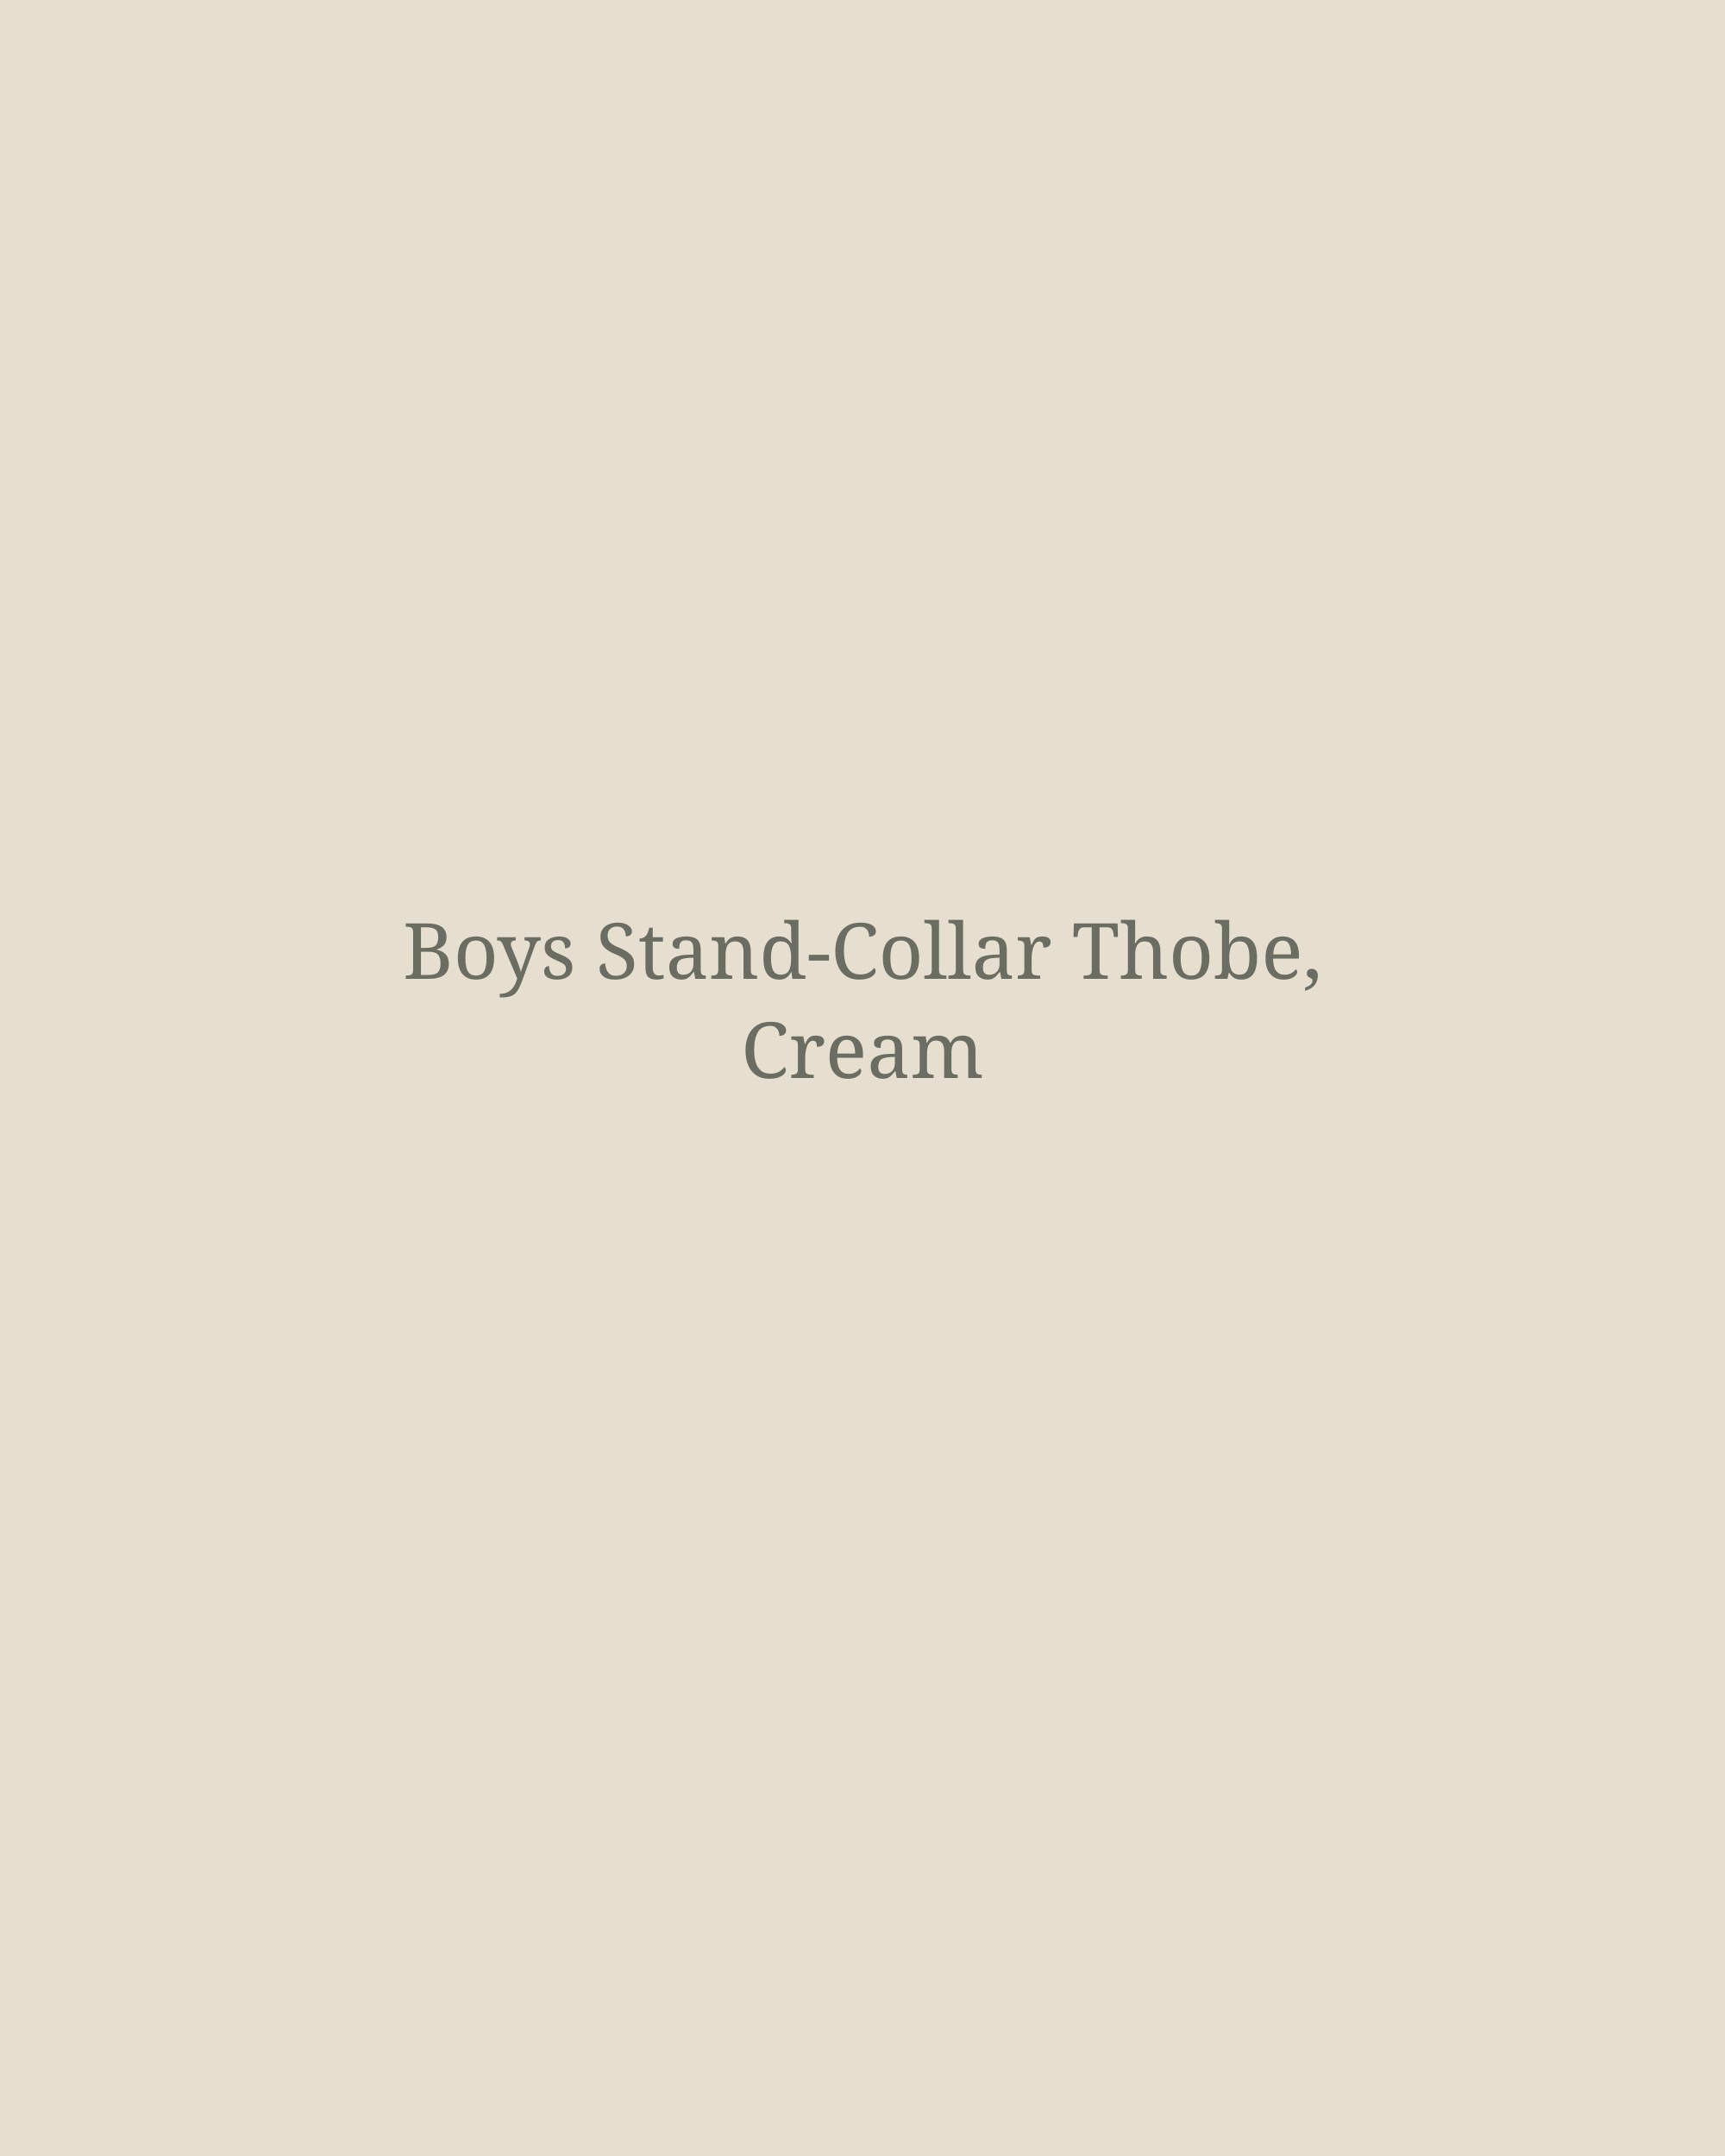
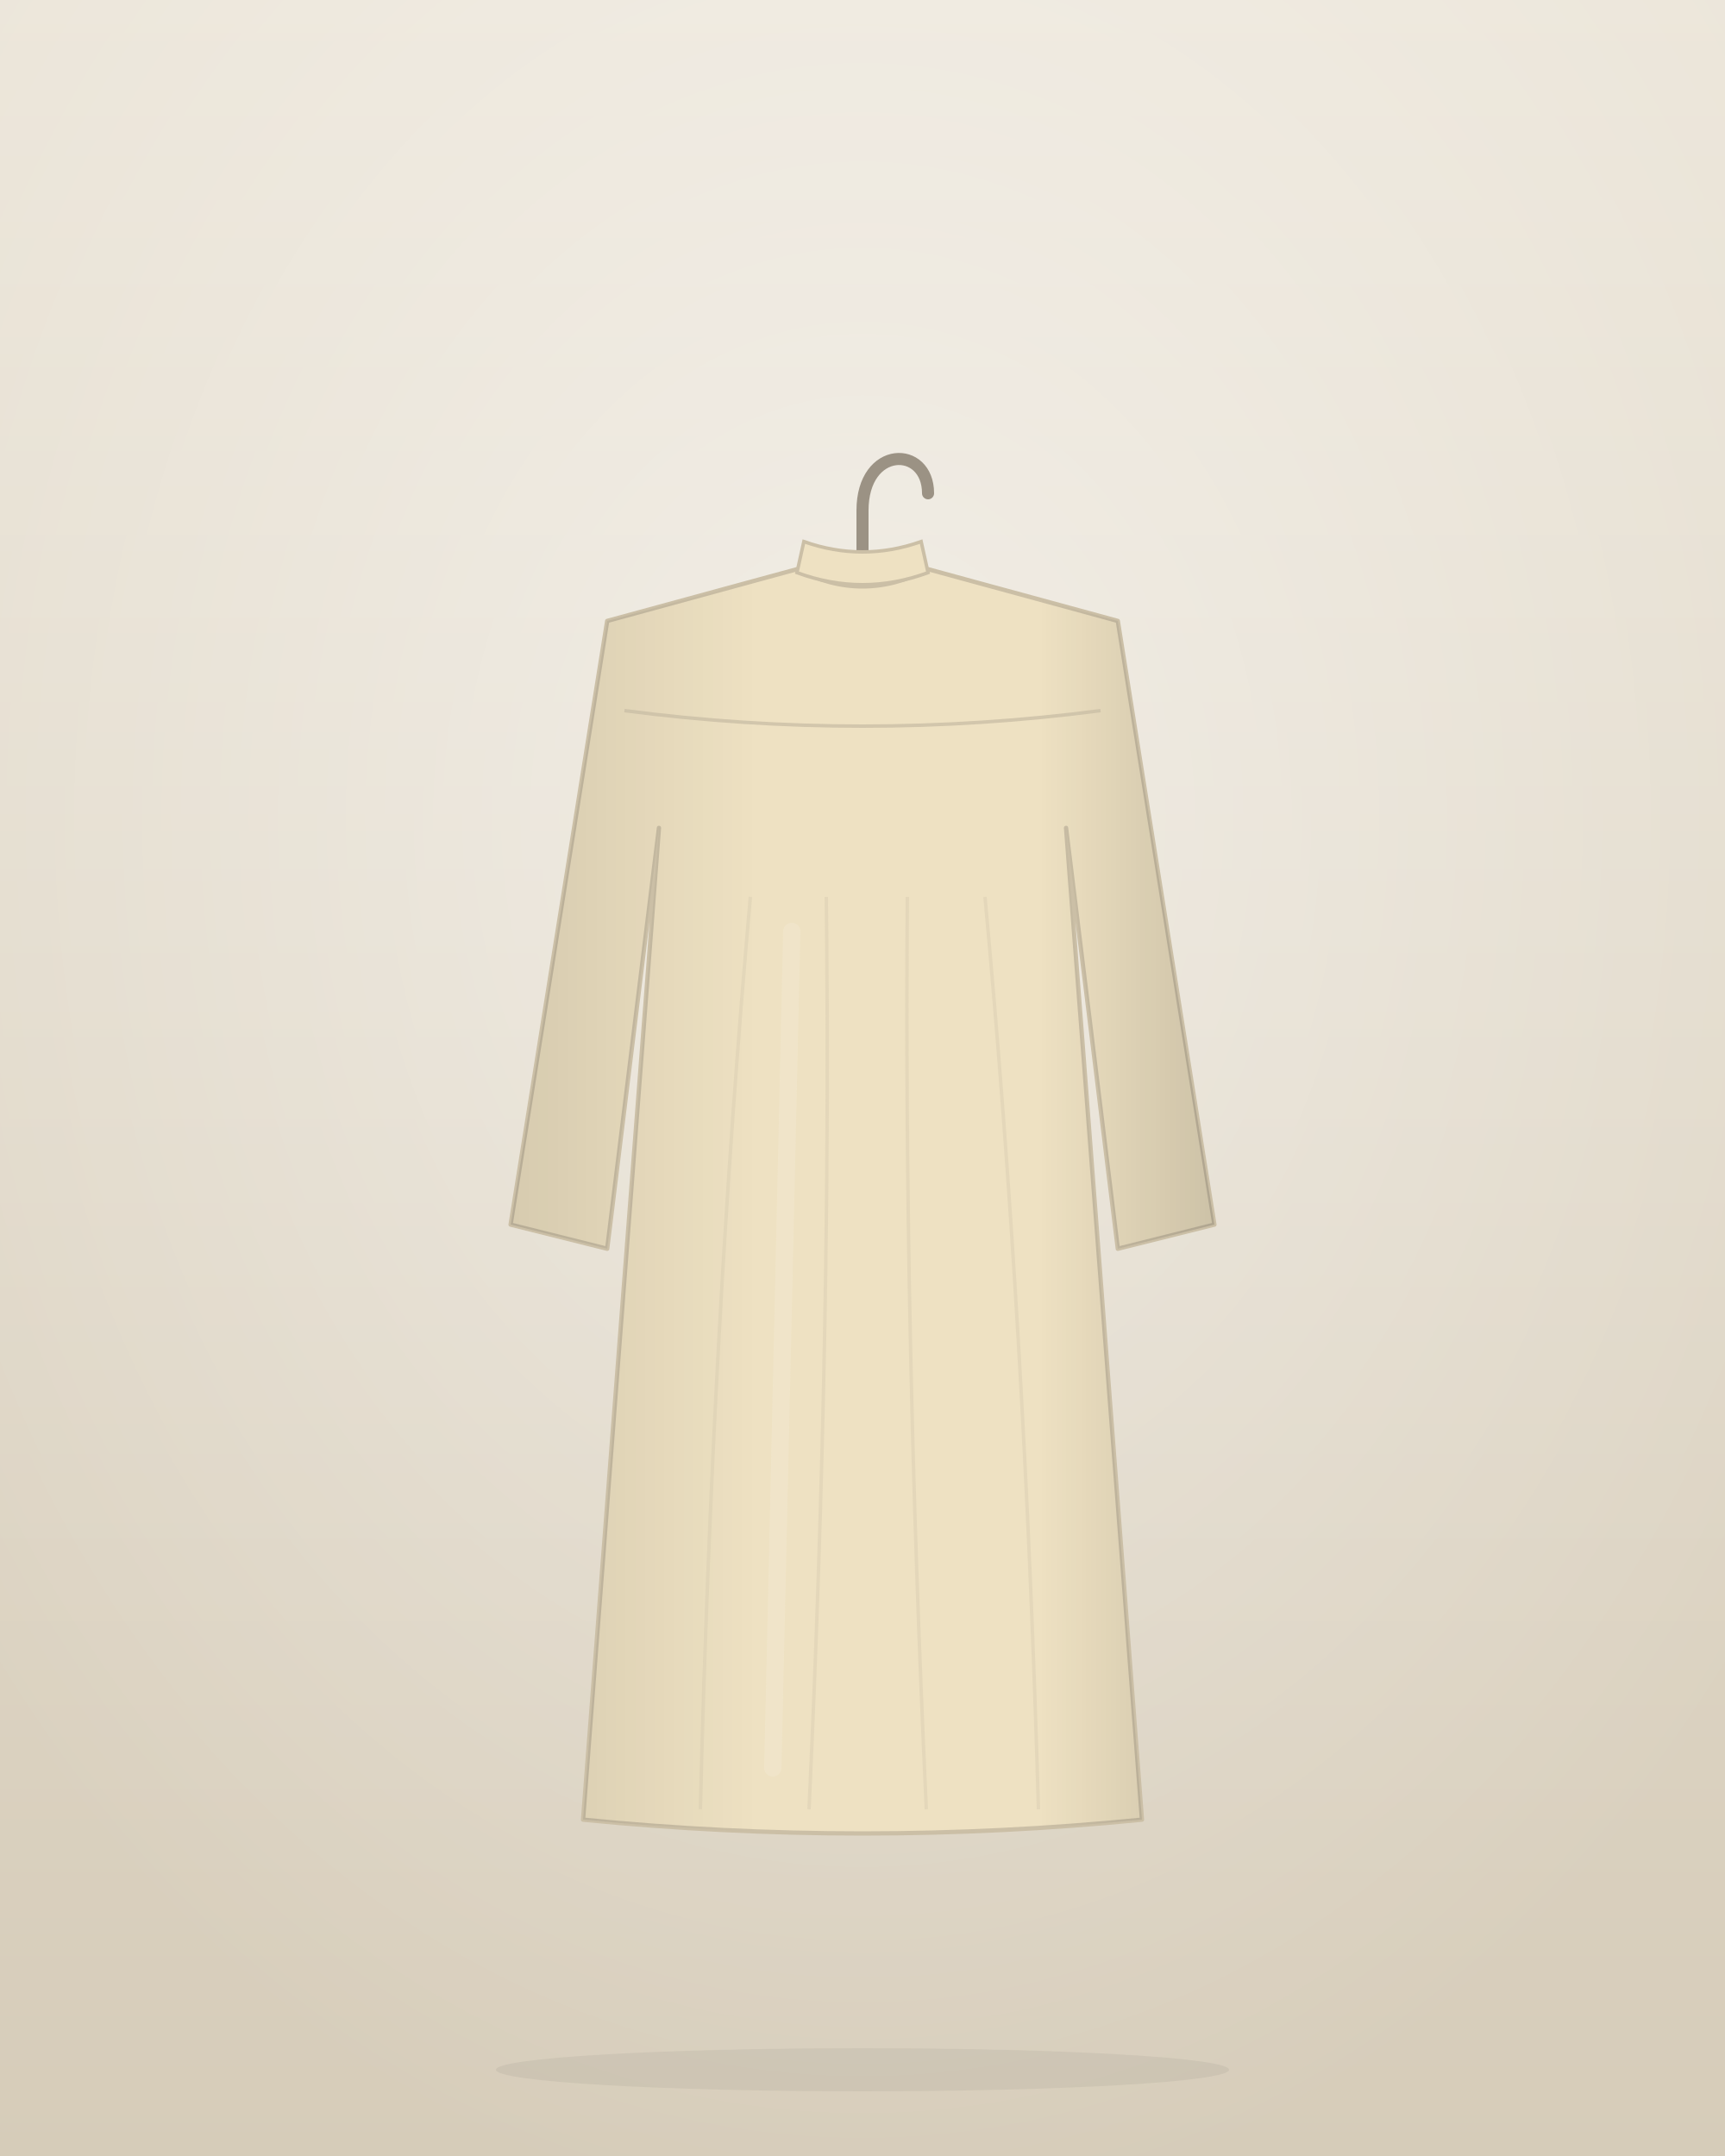
- <svg xmlns="http://www.w3.org/2000/svg" width="800" height="1000" viewBox="0 0 800 1000">
-   <rect width="100%" height="100%" fill="#e6dfcf" />
-   <text x="50%" y="454.0" font-family="Georgia,serif" font-size="36" fill="#6b6d62" text-anchor="middle">Boys Stand-Collar Thobe,</text>
-   <text x="50%" y="500.0" font-family="Georgia,serif" font-size="36" fill="#6b6d62" text-anchor="middle">Cream</text>
+ <svg xmlns="http://www.w3.org/2000/svg" viewBox="0 0 800 1000" width="800" height="1000">
+   <defs>
+     <linearGradient id="bg" x1="0" y1="0" x2="0" y2="1">
+       <stop offset="0" stop-color="#ece6da" />
+       <stop offset="1" stop-color="#d6ccb9" />
+     </linearGradient>
+     <radialGradient id="bg-glow" cx="0.5" cy="0.38" r="0.65">
+       <stop offset="0" stop-color="#fff" stop-opacity="0.45" />
+       <stop offset="1" stop-color="#fff" stop-opacity="0" />
+     </radialGradient>
+     <linearGradient id="p-sh" x1="0" y1="0" x2="1" y2="0">
+       <stop offset="0" stop-color="#000" stop-opacity="0.10" />
+       <stop offset="0.35" stop-color="#000" stop-opacity="0" />
+       <stop offset="0.75" stop-color="#000" stop-opacity="0" />
+       <stop offset="1" stop-color="#000" stop-opacity="0.14" />
+     </linearGradient>
+   </defs>
+   <rect width="800" height="1000" fill="url(#bg)" />
+   <rect width="800" height="1000" fill="url(#bg-glow)" />
+   <g transform="translate(80.0,120.0) scale(0.800)">
+     <path d="M362 180 Q400 166 438 180 Q400 200 362 180Z" fill="#aba28c" />
+     <path d="M400 182V146C400 108 438 108 438 136" fill="none" stroke="#9b9284" stroke-width="7" stroke-linecap="round" />
+     <path d="M362 180 L252 210 L196 560 L252 574 L282 330 L238 905 Q400 921 562 905 L518 330 L548 574 L604 560 L548 210 L438 180 Q400 200 362 180Z" fill="#eee1c2" stroke="#cbbfa6" stroke-width="2.5" stroke-linejoin="round" />
+     <path d="M362 180 L252 210 L196 560 L252 574 L282 330 L238 905 Q400 921 562 905 L518 330 L548 574 L604 560 L548 210 L438 180 Q400 200 362 180Z" fill="url(#p-sh)" />
+     <path d="M335 370 Q313 618 306 899" fill="none" stroke="#d1c6ab" stroke-width="2" opacity="0.35" />
+     <path d="M379 370 Q382 618 369 899" fill="none" stroke="#d1c6ab" stroke-width="2" opacity="0.35" />
+     <path d="M426 370 Q424 618 437 899" fill="none" stroke="#d1c6ab" stroke-width="2" opacity="0.35" />
+     <path d="M471 370 Q494 618 502 899" fill="none" stroke="#d1c6ab" stroke-width="2" opacity="0.35" />
+     <path d="M359 390 L348 875" stroke="#f4ecd7" stroke-width="10" opacity="0.35" stroke-linecap="round" />
+     <path d="M262 262 Q400 280 538 262" fill="none" stroke="#cbbfa6" stroke-width="2" opacity="0.8" />
+     <path d="M362 182 Q400 196 438 182 L434 164 Q400 176 366 164Z" fill="#eee1c2" stroke="#cbbfa6" stroke-width="2" />
+   </g>
+   <ellipse cx="400" cy="960" rx="170" ry="10.0" fill="#23261f" opacity="0.06" />
</svg>
